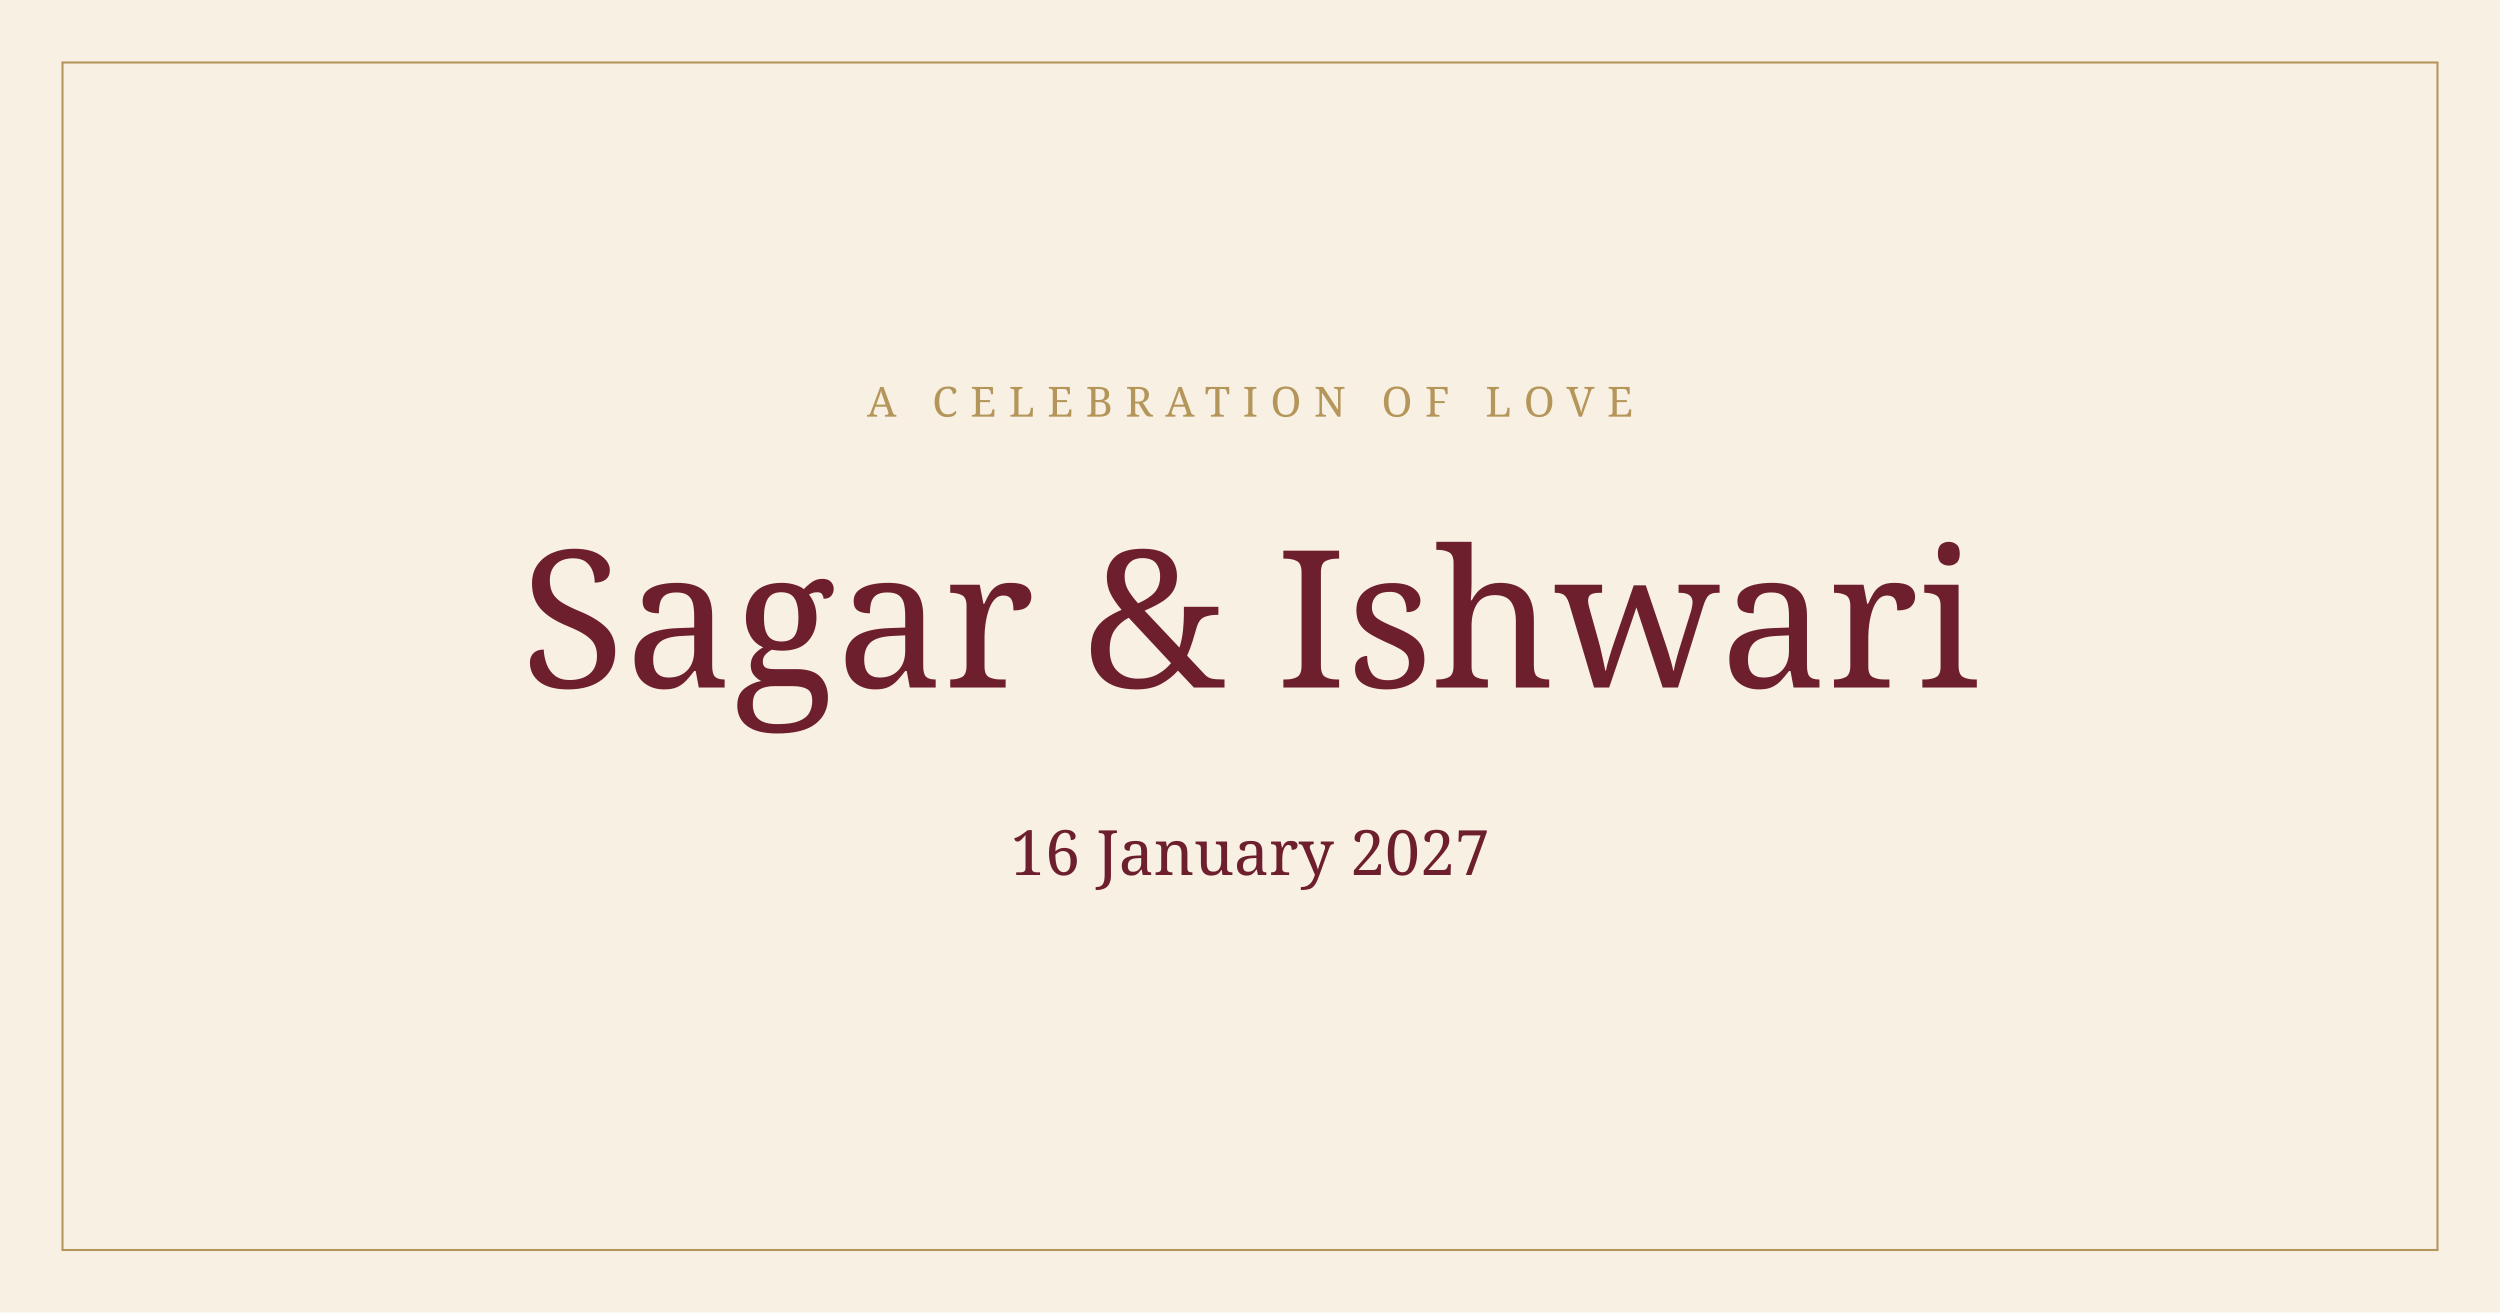
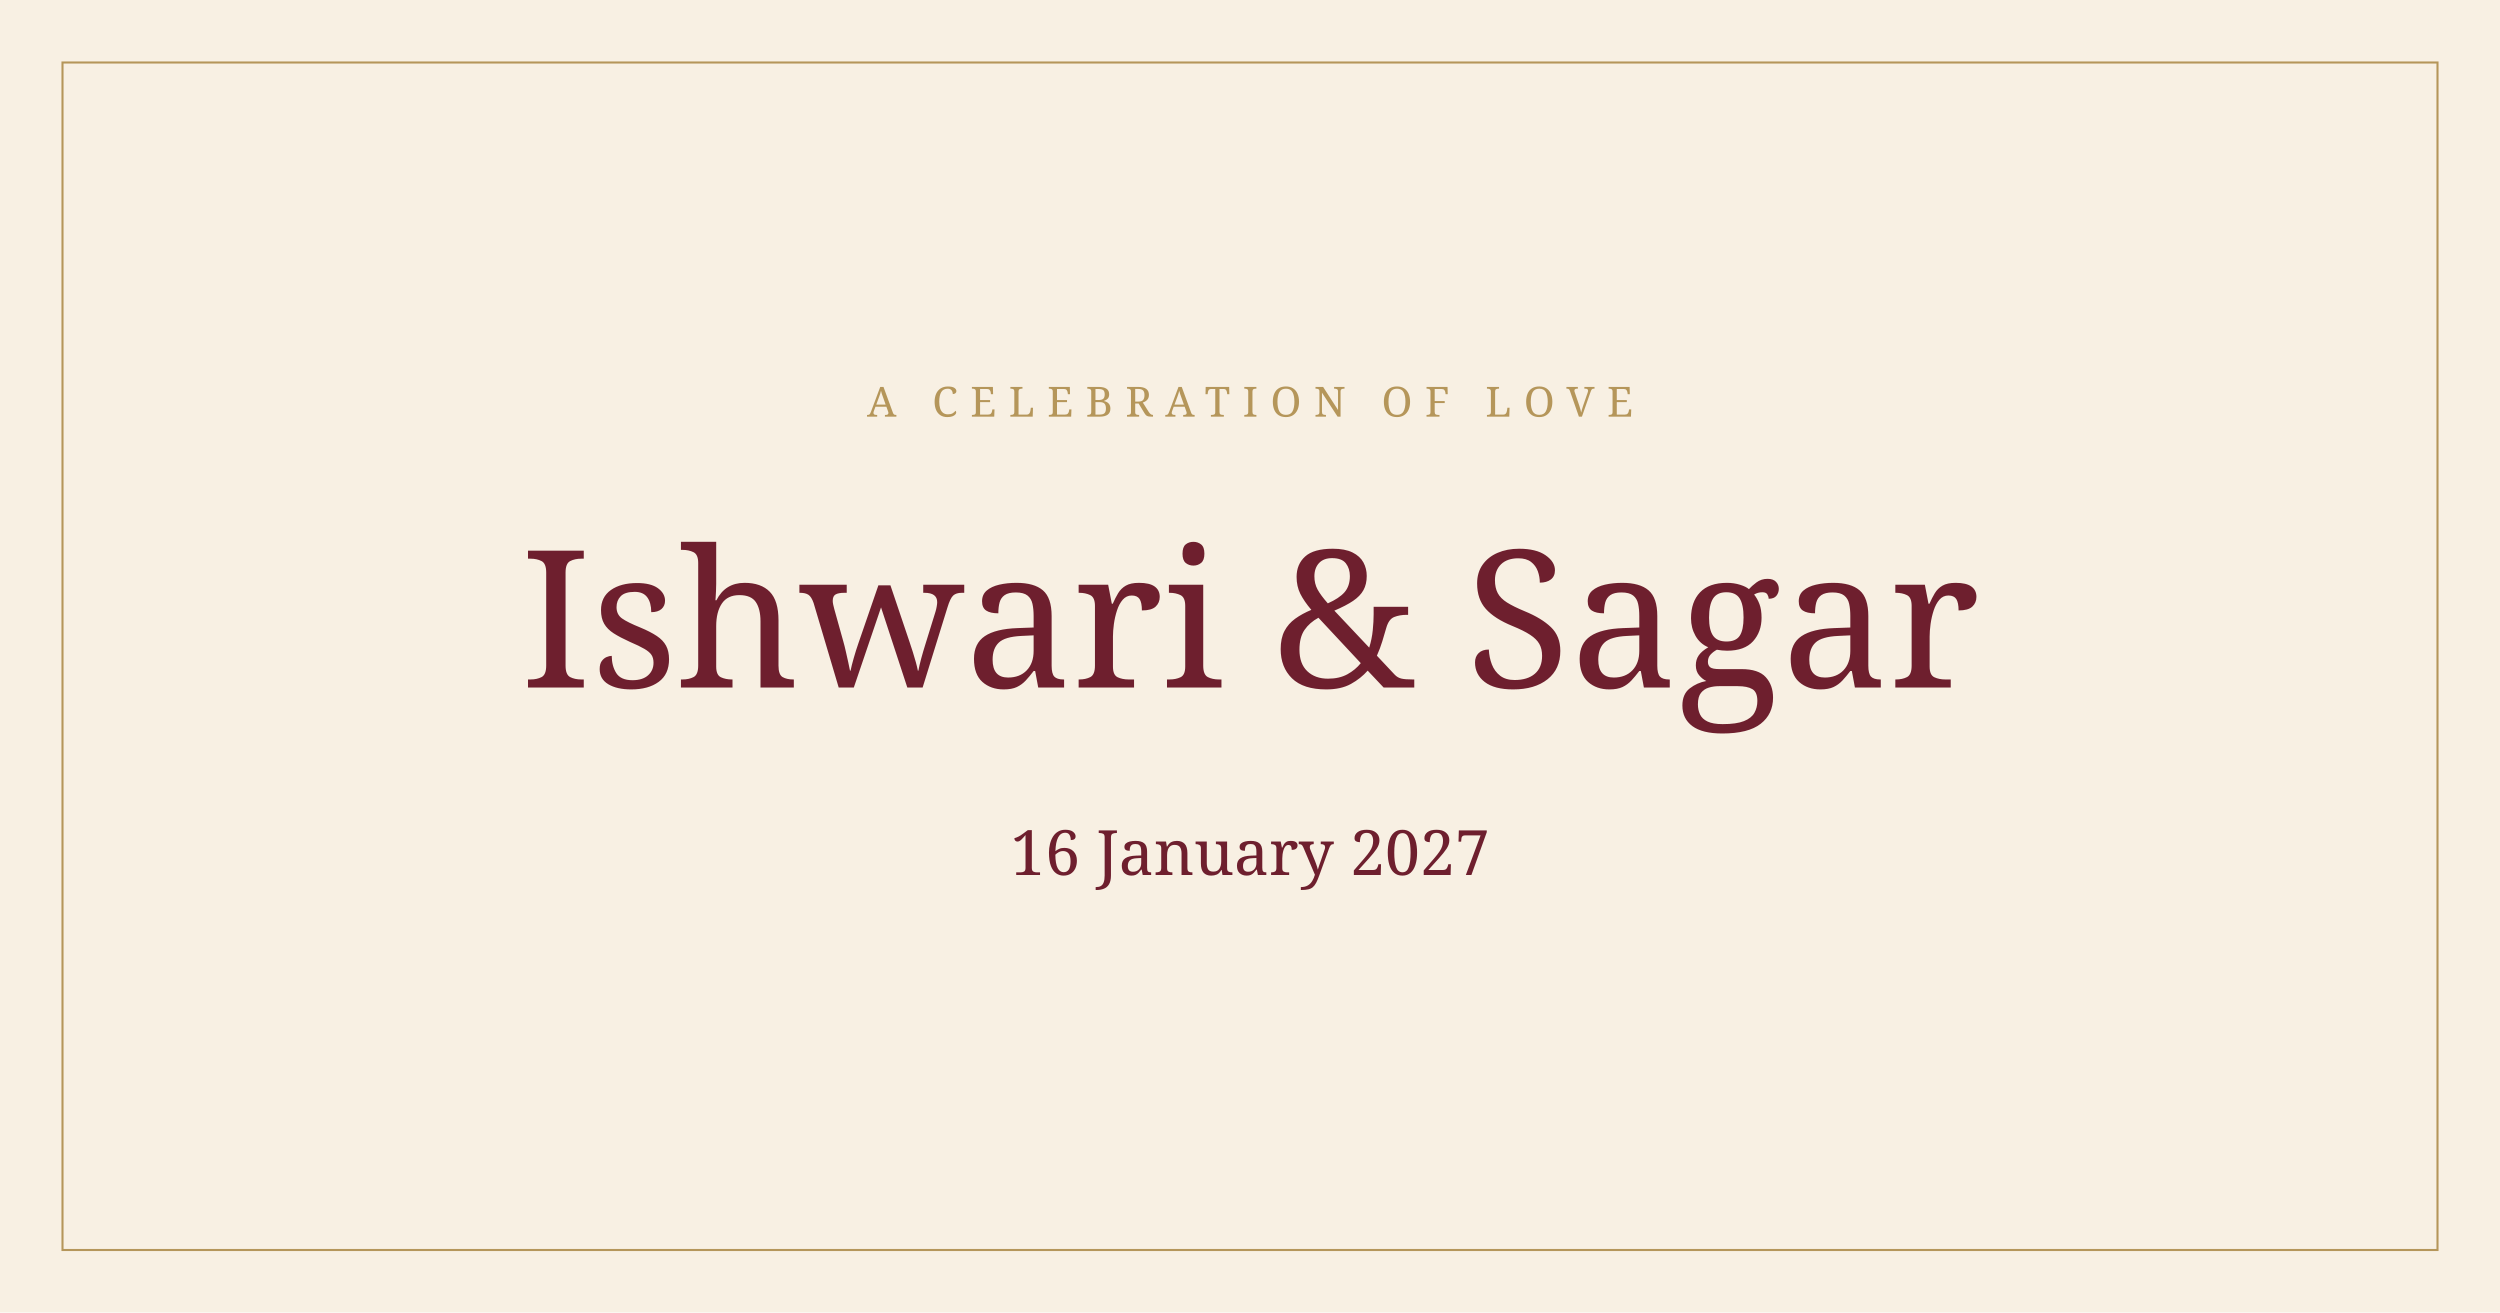
<svg xmlns="http://www.w3.org/2000/svg" width="1200" height="630">
  <rect width="1200" height="630" fill="#F8F0E3" />
  <rect x="30" y="30" width="1140" height="570" fill="none" stroke="#B5965A" />
  <text x="600" y="200" text-anchor="middle" font-family="serif" font-size="20" letter-spacing="6" fill="#B5965A">A CELEBRATION OF LOVE</text>
-   <text x="600" y="330" text-anchor="middle" font-family="serif" font-size="92" fill="#6E1F2E">Sagar &amp; Ishwari</text>
+   <text x="600" y="330" text-anchor="middle" font-family="serif" font-size="92" fill="#6E1F2E">Ishwari &amp; Sagar</text>
  <text x="600" y="420" text-anchor="middle" font-family="serif" font-size="30" fill="#6E1F2E">16 January 2027</text>
</svg>
